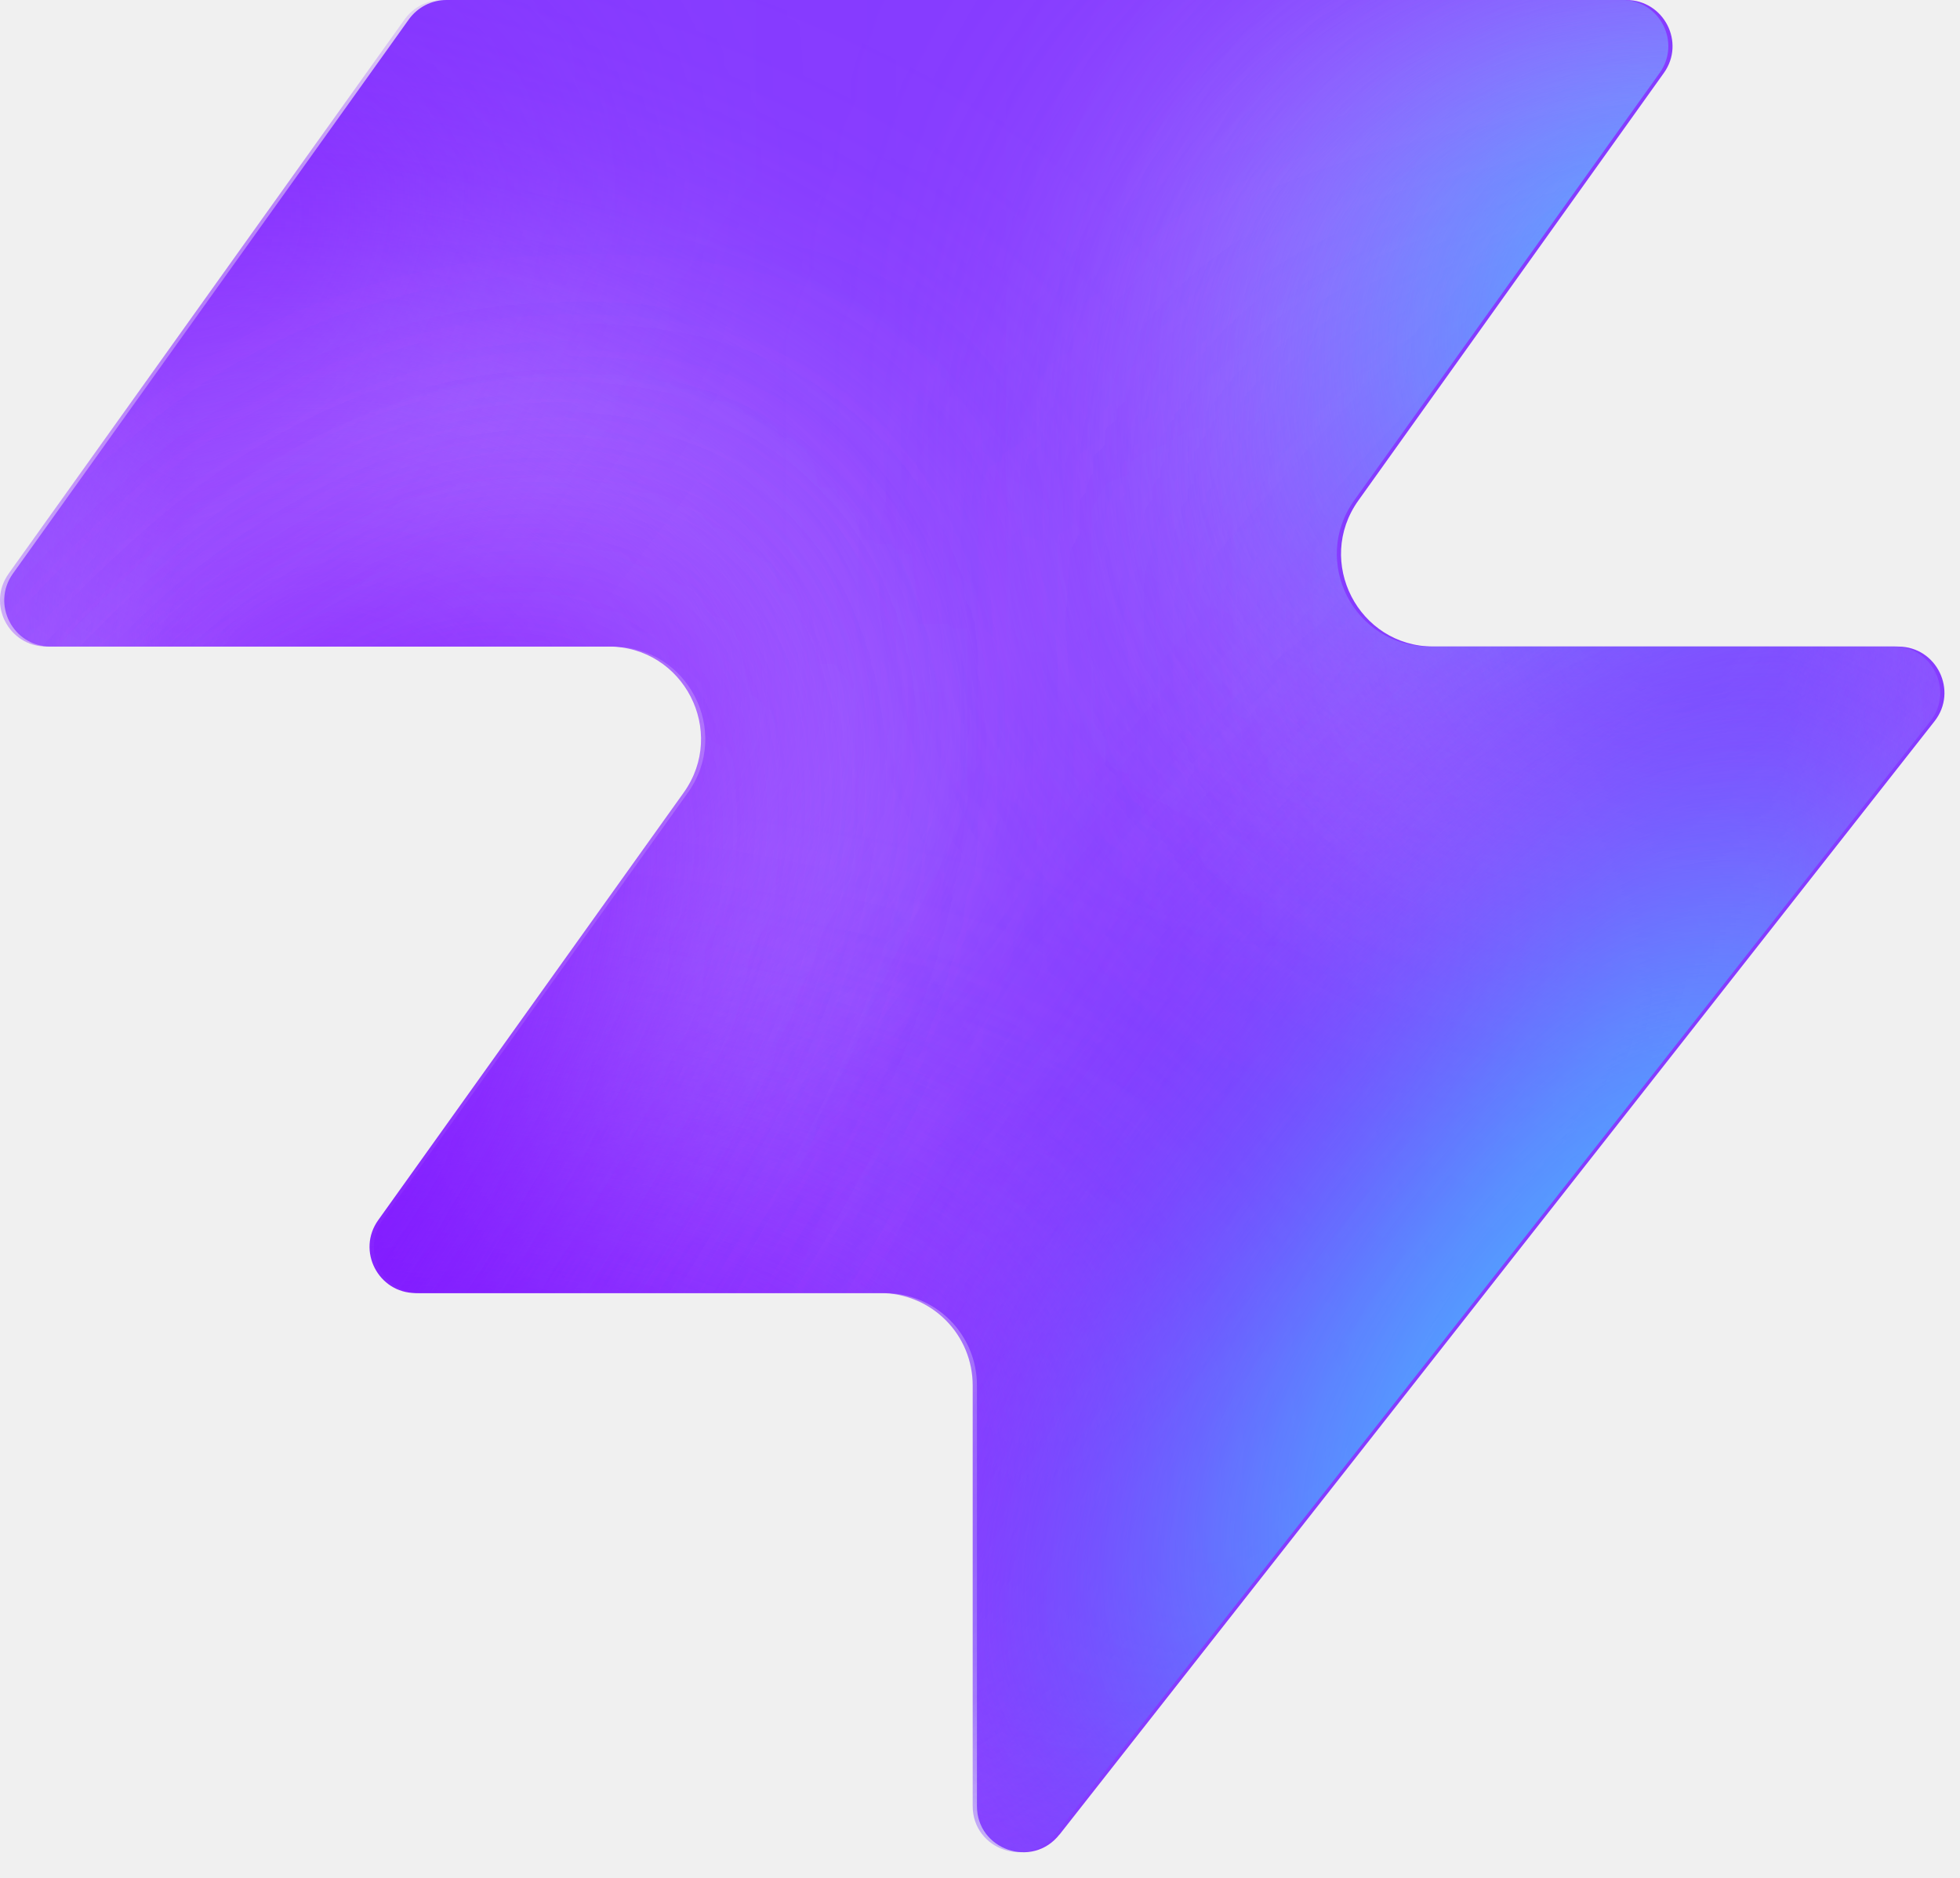
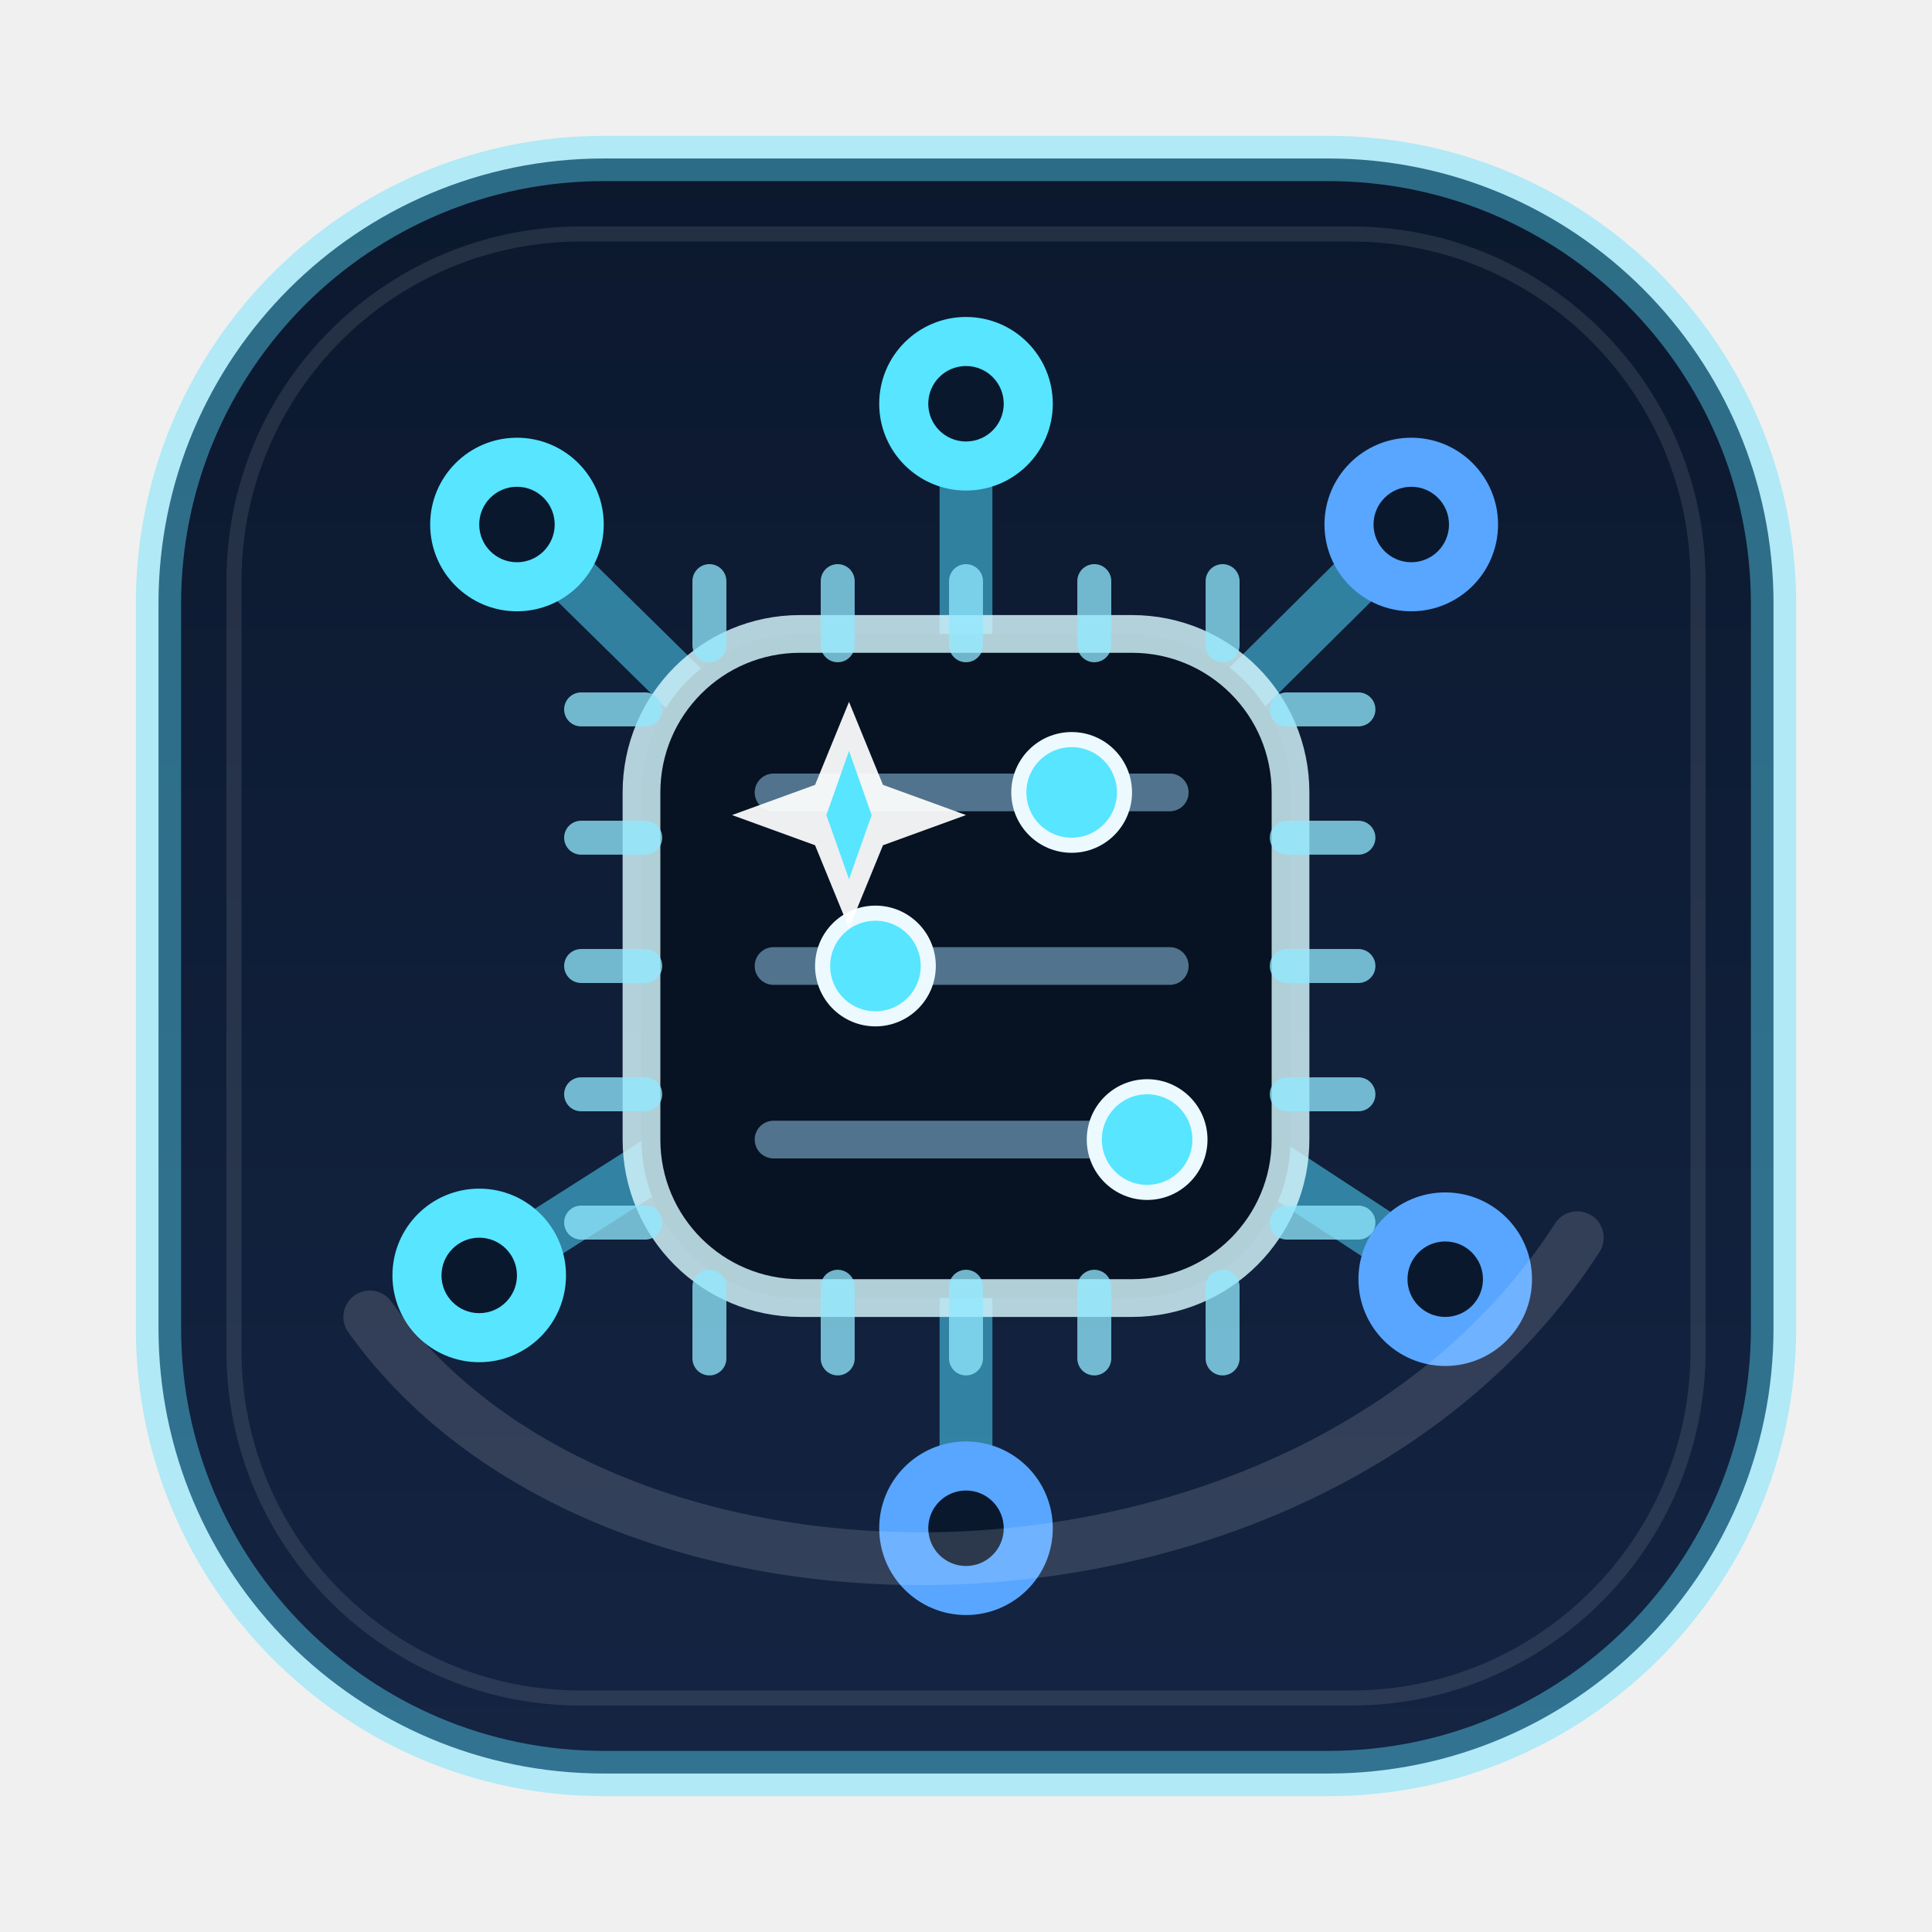
- <svg xmlns="http://www.w3.org/2000/svg" width="48" height="46" fill="none" viewBox="0 0 48 46">
-   <path fill="#863bff" d="M25.946 44.938c-.664.845-2.021.375-2.021-.698V33.937a2.26 2.26 0 0 0-2.262-2.262H10.287c-.92 0-1.456-1.04-.92-1.788l7.48-10.471c1.07-1.497 0-3.578-1.842-3.578H1.237c-.92 0-1.456-1.04-.92-1.788L10.013.474c.214-.297.556-.474.92-.474h28.894c.92 0 1.456 1.04.92 1.788l-7.48 10.471c-1.07 1.498 0 3.579 1.842 3.579h11.377c.943 0 1.473 1.088.89 1.83L25.947 44.94z" style="fill:#863bff;fill:color(display-p3 .525 .23 1);fill-opacity:1" />
-   <mask id="a" width="48" height="46" x="0" y="0" maskUnits="userSpaceOnUse" style="mask-type:alpha">
-     <path fill="#000" d="M25.842 44.938c-.664.844-2.021.375-2.021-.698V33.937a2.26 2.26 0 0 0-2.262-2.262H10.183c-.92 0-1.456-1.04-.92-1.788l7.48-10.471c1.07-1.498 0-3.579-1.842-3.579H1.133c-.92 0-1.456-1.04-.92-1.787L9.91.473c.214-.297.556-.474.92-.474h28.894c.92 0 1.456 1.04.92 1.788l-7.48 10.471c-1.07 1.498 0 3.578 1.842 3.578h11.377c.943 0 1.473 1.088.89 1.832L25.843 44.94z" style="fill:#000;fill-opacity:1" />
-   </mask>
-   <g mask="url(#a)">
-     <g filter="url(#b)">
-       <ellipse cx="5.508" cy="14.704" fill="#ede6ff" rx="5.508" ry="14.704" style="fill:#ede6ff;fill:color(display-p3 .927 .903 1);fill-opacity:1" transform="matrix(.00324 1 1 -.00324 -4.47 31.516)" />
-     </g>
-     <g filter="url(#c)">
-       <ellipse cx="10.399" cy="29.851" fill="#ede6ff" rx="10.399" ry="29.851" style="fill:#ede6ff;fill:color(display-p3 .927 .903 1);fill-opacity:1" transform="matrix(.00324 1 1 -.00324 -39.328 7.883)" />
-     </g>
-     <g filter="url(#d)">
-       <ellipse cx="5.508" cy="30.487" fill="#7e14ff" rx="5.508" ry="30.487" style="fill:#7e14ff;fill:color(display-p3 .492 .077 1);fill-opacity:1" transform="rotate(89.814 -25.913 -14.639)scale(1 -1)" />
-     </g>
-     <g filter="url(#e)">
-       <ellipse cx="5.508" cy="30.599" fill="#7e14ff" rx="5.508" ry="30.599" style="fill:#7e14ff;fill:color(display-p3 .492 .077 1);fill-opacity:1" transform="rotate(89.814 -32.644 -3.334)scale(1 -1)" />
-     </g>
-     <g filter="url(#f)">
-       <ellipse cx="5.508" cy="30.599" fill="#7e14ff" rx="5.508" ry="30.599" style="fill:#7e14ff;fill:color(display-p3 .492 .077 1);fill-opacity:1" transform="matrix(.00324 1 1 -.00324 -34.34 30.47)" />
-     </g>
-     <g filter="url(#g)">
-       <ellipse cx="14.072" cy="22.078" fill="#ede6ff" rx="14.072" ry="22.078" style="fill:#ede6ff;fill:color(display-p3 .927 .903 1);fill-opacity:1" transform="rotate(93.35 24.506 48.493)scale(-1 1)" />
-     </g>
-     <g filter="url(#h)">
-       <ellipse cx="3.47" cy="21.501" fill="#7e14ff" rx="3.47" ry="21.501" style="fill:#7e14ff;fill:color(display-p3 .492 .077 1);fill-opacity:1" transform="rotate(89.009 28.708 47.59)scale(-1 1)" />
-     </g>
-     <g filter="url(#i)">
-       <ellipse cx="3.47" cy="21.501" fill="#7e14ff" rx="3.47" ry="21.501" style="fill:#7e14ff;fill:color(display-p3 .492 .077 1);fill-opacity:1" transform="rotate(89.009 28.708 47.59)scale(-1 1)" />
-     </g>
-     <g filter="url(#j)">
-       <ellipse cx=".387" cy="8.972" fill="#7e14ff" rx="4.407" ry="29.108" style="fill:#7e14ff;fill:color(display-p3 .492 .077 1);fill-opacity:1" transform="rotate(39.51 .387 8.972)" />
-     </g>
-     <g filter="url(#k)">
-       <ellipse cx="47.523" cy="-6.092" fill="#7e14ff" rx="4.407" ry="29.108" style="fill:#7e14ff;fill:color(display-p3 .492 .077 1);fill-opacity:1" transform="rotate(37.892 47.523 -6.092)" />
-     </g>
-     <g filter="url(#l)">
-       <ellipse cx="41.412" cy="6.333" fill="#47bfff" rx="5.971" ry="9.665" style="fill:#47bfff;fill:color(display-p3 .28 .748 1);fill-opacity:1" transform="rotate(37.892 41.412 6.333)" />
-     </g>
-     <g filter="url(#m)">
-       <ellipse cx="-1.879" cy="38.332" fill="#7e14ff" rx="4.407" ry="29.108" style="fill:#7e14ff;fill:color(display-p3 .492 .077 1);fill-opacity:1" transform="rotate(37.892 -1.88 38.332)" />
-     </g>
-     <g filter="url(#n)">
-       <ellipse cx="-1.879" cy="38.332" fill="#7e14ff" rx="4.407" ry="29.108" style="fill:#7e14ff;fill:color(display-p3 .492 .077 1);fill-opacity:1" transform="rotate(37.892 -1.88 38.332)" />
-     </g>
-     <g filter="url(#o)">
-       <ellipse cx="35.651" cy="29.907" fill="#7e14ff" rx="4.407" ry="29.108" style="fill:#7e14ff;fill:color(display-p3 .492 .077 1);fill-opacity:1" transform="rotate(37.892 35.651 29.907)" />
-     </g>
-     <g filter="url(#p)">
-       <ellipse cx="38.418" cy="32.4" fill="#47bfff" rx="5.971" ry="15.297" style="fill:#47bfff;fill:color(display-p3 .28 .748 1);fill-opacity:1" transform="rotate(37.892 38.418 32.4)" />
-     </g>
-   </g>
+ <svg xmlns="http://www.w3.org/2000/svg" viewBox="0 0 512 512" role="img" aria-labelledby="title desc">
  <defs>
-     <filter id="b" width="60.045" height="41.654" x="-19.77" y="16.149" color-interpolation-filters="sRGB" filterUnits="userSpaceOnUse">
-       <feFlood flood-opacity="0" result="BackgroundImageFix" />
-       <feBlend in="SourceGraphic" in2="BackgroundImageFix" result="shape" />
-       <feGaussianBlur result="effect1_foregroundBlur_2002_17158" stdDeviation="7.659" />
-     </filter>
-     <filter id="c" width="90.34" height="51.437" x="-54.613" y="-7.533" color-interpolation-filters="sRGB" filterUnits="userSpaceOnUse">
-       <feFlood flood-opacity="0" result="BackgroundImageFix" />
-       <feBlend in="SourceGraphic" in2="BackgroundImageFix" result="shape" />
-       <feGaussianBlur result="effect1_foregroundBlur_2002_17158" stdDeviation="7.659" />
-     </filter>
-     <filter id="d" width="79.355" height="29.4" x="-49.64" y="2.03" color-interpolation-filters="sRGB" filterUnits="userSpaceOnUse">
-       <feFlood flood-opacity="0" result="BackgroundImageFix" />
-       <feBlend in="SourceGraphic" in2="BackgroundImageFix" result="shape" />
-       <feGaussianBlur result="effect1_foregroundBlur_2002_17158" stdDeviation="4.596" />
-     </filter>
-     <filter id="e" width="79.579" height="29.4" x="-45.045" y="20.029" color-interpolation-filters="sRGB" filterUnits="userSpaceOnUse">
-       <feFlood flood-opacity="0" result="BackgroundImageFix" />
-       <feBlend in="SourceGraphic" in2="BackgroundImageFix" result="shape" />
-       <feGaussianBlur result="effect1_foregroundBlur_2002_17158" stdDeviation="4.596" />
-     </filter>
-     <filter id="f" width="79.579" height="29.4" x="-43.513" y="21.178" color-interpolation-filters="sRGB" filterUnits="userSpaceOnUse">
-       <feFlood flood-opacity="0" result="BackgroundImageFix" />
-       <feBlend in="SourceGraphic" in2="BackgroundImageFix" result="shape" />
-       <feGaussianBlur result="effect1_foregroundBlur_2002_17158" stdDeviation="4.596" />
-     </filter>
-     <filter id="g" width="74.749" height="58.852" x="15.756" y="-17.901" color-interpolation-filters="sRGB" filterUnits="userSpaceOnUse">
-       <feFlood flood-opacity="0" result="BackgroundImageFix" />
-       <feBlend in="SourceGraphic" in2="BackgroundImageFix" result="shape" />
-       <feGaussianBlur result="effect1_foregroundBlur_2002_17158" stdDeviation="7.659" />
-     </filter>
-     <filter id="h" width="61.377" height="25.362" x="23.548" y="2.284" color-interpolation-filters="sRGB" filterUnits="userSpaceOnUse">
-       <feFlood flood-opacity="0" result="BackgroundImageFix" />
-       <feBlend in="SourceGraphic" in2="BackgroundImageFix" result="shape" />
-       <feGaussianBlur result="effect1_foregroundBlur_2002_17158" stdDeviation="4.596" />
-     </filter>
-     <filter id="i" width="61.377" height="25.362" x="23.548" y="2.284" color-interpolation-filters="sRGB" filterUnits="userSpaceOnUse">
-       <feFlood flood-opacity="0" result="BackgroundImageFix" />
-       <feBlend in="SourceGraphic" in2="BackgroundImageFix" result="shape" />
-       <feGaussianBlur result="effect1_foregroundBlur_2002_17158" stdDeviation="4.596" />
-     </filter>
-     <filter id="j" width="56.045" height="63.649" x="-27.636" y="-22.853" color-interpolation-filters="sRGB" filterUnits="userSpaceOnUse">
-       <feFlood flood-opacity="0" result="BackgroundImageFix" />
-       <feBlend in="SourceGraphic" in2="BackgroundImageFix" result="shape" />
-       <feGaussianBlur result="effect1_foregroundBlur_2002_17158" stdDeviation="4.596" />
-     </filter>
-     <filter id="k" width="54.814" height="64.646" x="20.116" y="-38.415" color-interpolation-filters="sRGB" filterUnits="userSpaceOnUse">
-       <feFlood flood-opacity="0" result="BackgroundImageFix" />
-       <feBlend in="SourceGraphic" in2="BackgroundImageFix" result="shape" />
-       <feGaussianBlur result="effect1_foregroundBlur_2002_17158" stdDeviation="4.596" />
-     </filter>
-     <filter id="l" width="33.541" height="35.313" x="24.641" y="-11.323" color-interpolation-filters="sRGB" filterUnits="userSpaceOnUse">
-       <feFlood flood-opacity="0" result="BackgroundImageFix" />
-       <feBlend in="SourceGraphic" in2="BackgroundImageFix" result="shape" />
-       <feGaussianBlur result="effect1_foregroundBlur_2002_17158" stdDeviation="4.596" />
-     </filter>
-     <filter id="m" width="54.814" height="64.646" x="-29.286" y="6.009" color-interpolation-filters="sRGB" filterUnits="userSpaceOnUse">
-       <feFlood flood-opacity="0" result="BackgroundImageFix" />
-       <feBlend in="SourceGraphic" in2="BackgroundImageFix" result="shape" />
-       <feGaussianBlur result="effect1_foregroundBlur_2002_17158" stdDeviation="4.596" />
-     </filter>
-     <filter id="n" width="54.814" height="64.646" x="-29.286" y="6.009" color-interpolation-filters="sRGB" filterUnits="userSpaceOnUse">
-       <feFlood flood-opacity="0" result="BackgroundImageFix" />
-       <feBlend in="SourceGraphic" in2="BackgroundImageFix" result="shape" />
-       <feGaussianBlur result="effect1_foregroundBlur_2002_17158" stdDeviation="4.596" />
-     </filter>
-     <filter id="o" width="54.814" height="64.646" x="8.244" y="-2.416" color-interpolation-filters="sRGB" filterUnits="userSpaceOnUse">
-       <feFlood flood-opacity="0" result="BackgroundImageFix" />
-       <feBlend in="SourceGraphic" in2="BackgroundImageFix" result="shape" />
-       <feGaussianBlur result="effect1_foregroundBlur_2002_17158" stdDeviation="4.596" />
-     </filter>
-     <filter id="p" width="39.409" height="43.623" x="18.713" y="10.588" color-interpolation-filters="sRGB" filterUnits="userSpaceOnUse">
-       <feFlood flood-opacity="0" result="BackgroundImageFix" />
-       <feBlend in="SourceGraphic" in2="BackgroundImageFix" result="shape" />
-       <feGaussianBlur result="effect1_foregroundBlur_2002_17158" stdDeviation="4.596" />
+     <linearGradient id="bg" x1="0" y1="42" x2="0" y2="470" gradientUnits="userSpaceOnUse">
+       <stop offset="0" stop-color="#0b182e" />
+       <stop offset="1" stop-color="#142442" />
+     </linearGradient>
+     <filter id="softGlow" x="-30%" y="-30%" width="160%" height="160%">
+       <feGaussianBlur stdDeviation="4" result="blur" />
+       <feMerge>
+         <feMergeNode in="blur" />
+         <feMergeNode in="SourceGraphic" />
+       </feMerge>
    </filter>
  </defs>
+   <rect x="42" y="42" width="428" height="428" rx="118" fill="url(#bg)" />
+   <rect x="42" y="42" width="428" height="428" rx="118" fill="none" stroke="#5ce1ff" stroke-opacity=".42" stroke-width="12" />
+   <rect x="62" y="62" width="388" height="388" rx="92" fill="none" stroke="#ffffff" stroke-opacity=".1" stroke-width="4" />
+   <g stroke="#49c6eb" stroke-opacity=".59" stroke-width="14" stroke-linecap="round">
+     <line x1="137" y1="139" x2="256" y2="256" />
+     <line x1="374" y1="139" x2="256" y2="256" />
+     <line x1="127" y1="338" x2="256" y2="256" />
+     <line x1="383" y1="339" x2="256" y2="256" />
+     <line x1="256" y1="107" x2="256" y2="256" />
+     <line x1="256" y1="405" x2="256" y2="256" />
+   </g>
+   <g>
+     <circle cx="137" cy="139" r="23" fill="#57e5ff" />
+     <circle cx="137" cy="139" r="10" fill="#0a182e" />
+     <circle cx="374" cy="139" r="23" fill="#58a6ff" />
+     <circle cx="374" cy="139" r="10" fill="#0a182e" />
+     <circle cx="127" cy="338" r="23" fill="#57e5ff" />
+     <circle cx="127" cy="338" r="10" fill="#0a182e" />
+     <circle cx="383" cy="339" r="23" fill="#58a6ff" />
+     <circle cx="383" cy="339" r="10" fill="#0a182e" />
+     <circle cx="256" cy="107" r="23" fill="#57e5ff" />
+     <circle cx="256" cy="107" r="10" fill="#0a182e" />
+     <circle cx="256" cy="405" r="23" fill="#58a6ff" />
+     <circle cx="256" cy="405" r="10" fill="#0a182e" />
+   </g>
+   <g>
+     <rect x="170" y="168" width="172" height="176" rx="42" fill="#071222" stroke="#d6f8ff" stroke-opacity=".82" stroke-width="10" />
+     <g stroke="#91e8ff" stroke-opacity=".76" stroke-width="9" stroke-linecap="round">
+       <line x1="188" y1="154" x2="188" y2="171" />
+       <line x1="222" y1="154" x2="222" y2="171" />
+       <line x1="256" y1="154" x2="256" y2="171" />
+       <line x1="290" y1="154" x2="290" y2="171" />
+       <line x1="324" y1="154" x2="324" y2="171" />
+       <line x1="188" y1="341" x2="188" y2="360" />
+       <line x1="222" y1="341" x2="222" y2="360" />
+       <line x1="256" y1="341" x2="256" y2="360" />
+       <line x1="290" y1="341" x2="290" y2="360" />
+       <line x1="324" y1="341" x2="324" y2="360" />
+       <line x1="154" y1="188" x2="171" y2="188" />
+       <line x1="154" y1="222" x2="171" y2="222" />
+       <line x1="154" y1="256" x2="171" y2="256" />
+       <line x1="154" y1="290" x2="171" y2="290" />
+       <line x1="154" y1="324" x2="171" y2="324" />
+       <line x1="341" y1="188" x2="360" y2="188" />
+       <line x1="341" y1="222" x2="360" y2="222" />
+       <line x1="341" y1="256" x2="360" y2="256" />
+       <line x1="341" y1="290" x2="360" y2="290" />
+       <line x1="341" y1="324" x2="360" y2="324" />
+     </g>
+     <g stroke-linecap="round">
+       <line x1="205" y1="210" x2="310" y2="210" stroke="#6289a5" stroke-opacity=".82" stroke-width="10" />
+       <circle cx="284" cy="210" r="14" fill="#57e5ff" stroke="#ecfaff" stroke-width="4" />
+       <line x1="205" y1="256" x2="310" y2="256" stroke="#6289a5" stroke-opacity=".82" stroke-width="10" />
+       <circle cx="232" cy="256" r="14" fill="#57e5ff" stroke="#ecfaff" stroke-width="4" />
+       <line x1="205" y1="302" x2="310" y2="302" stroke="#6289a5" stroke-opacity=".82" stroke-width="10" />
+       <circle cx="304" cy="302" r="14" fill="#57e5ff" stroke="#ecfaff" stroke-width="4" />
+     </g>
+     <path d="M225 186 L234 208 L256 216 L234 224 L225 246 L216 224 L194 216 L216 208 Z" fill="#fff" fill-opacity=".93" />
+     <path d="M225 199 L231 216 L225 233 L219 216 Z" fill="#57e5ff" />
+   </g>
+   <path d="M98 349 C163 440 349 435 418 328" fill="none" stroke="#ffffff" stroke-opacity=".14" stroke-width="14" stroke-linecap="round" />
</svg>
